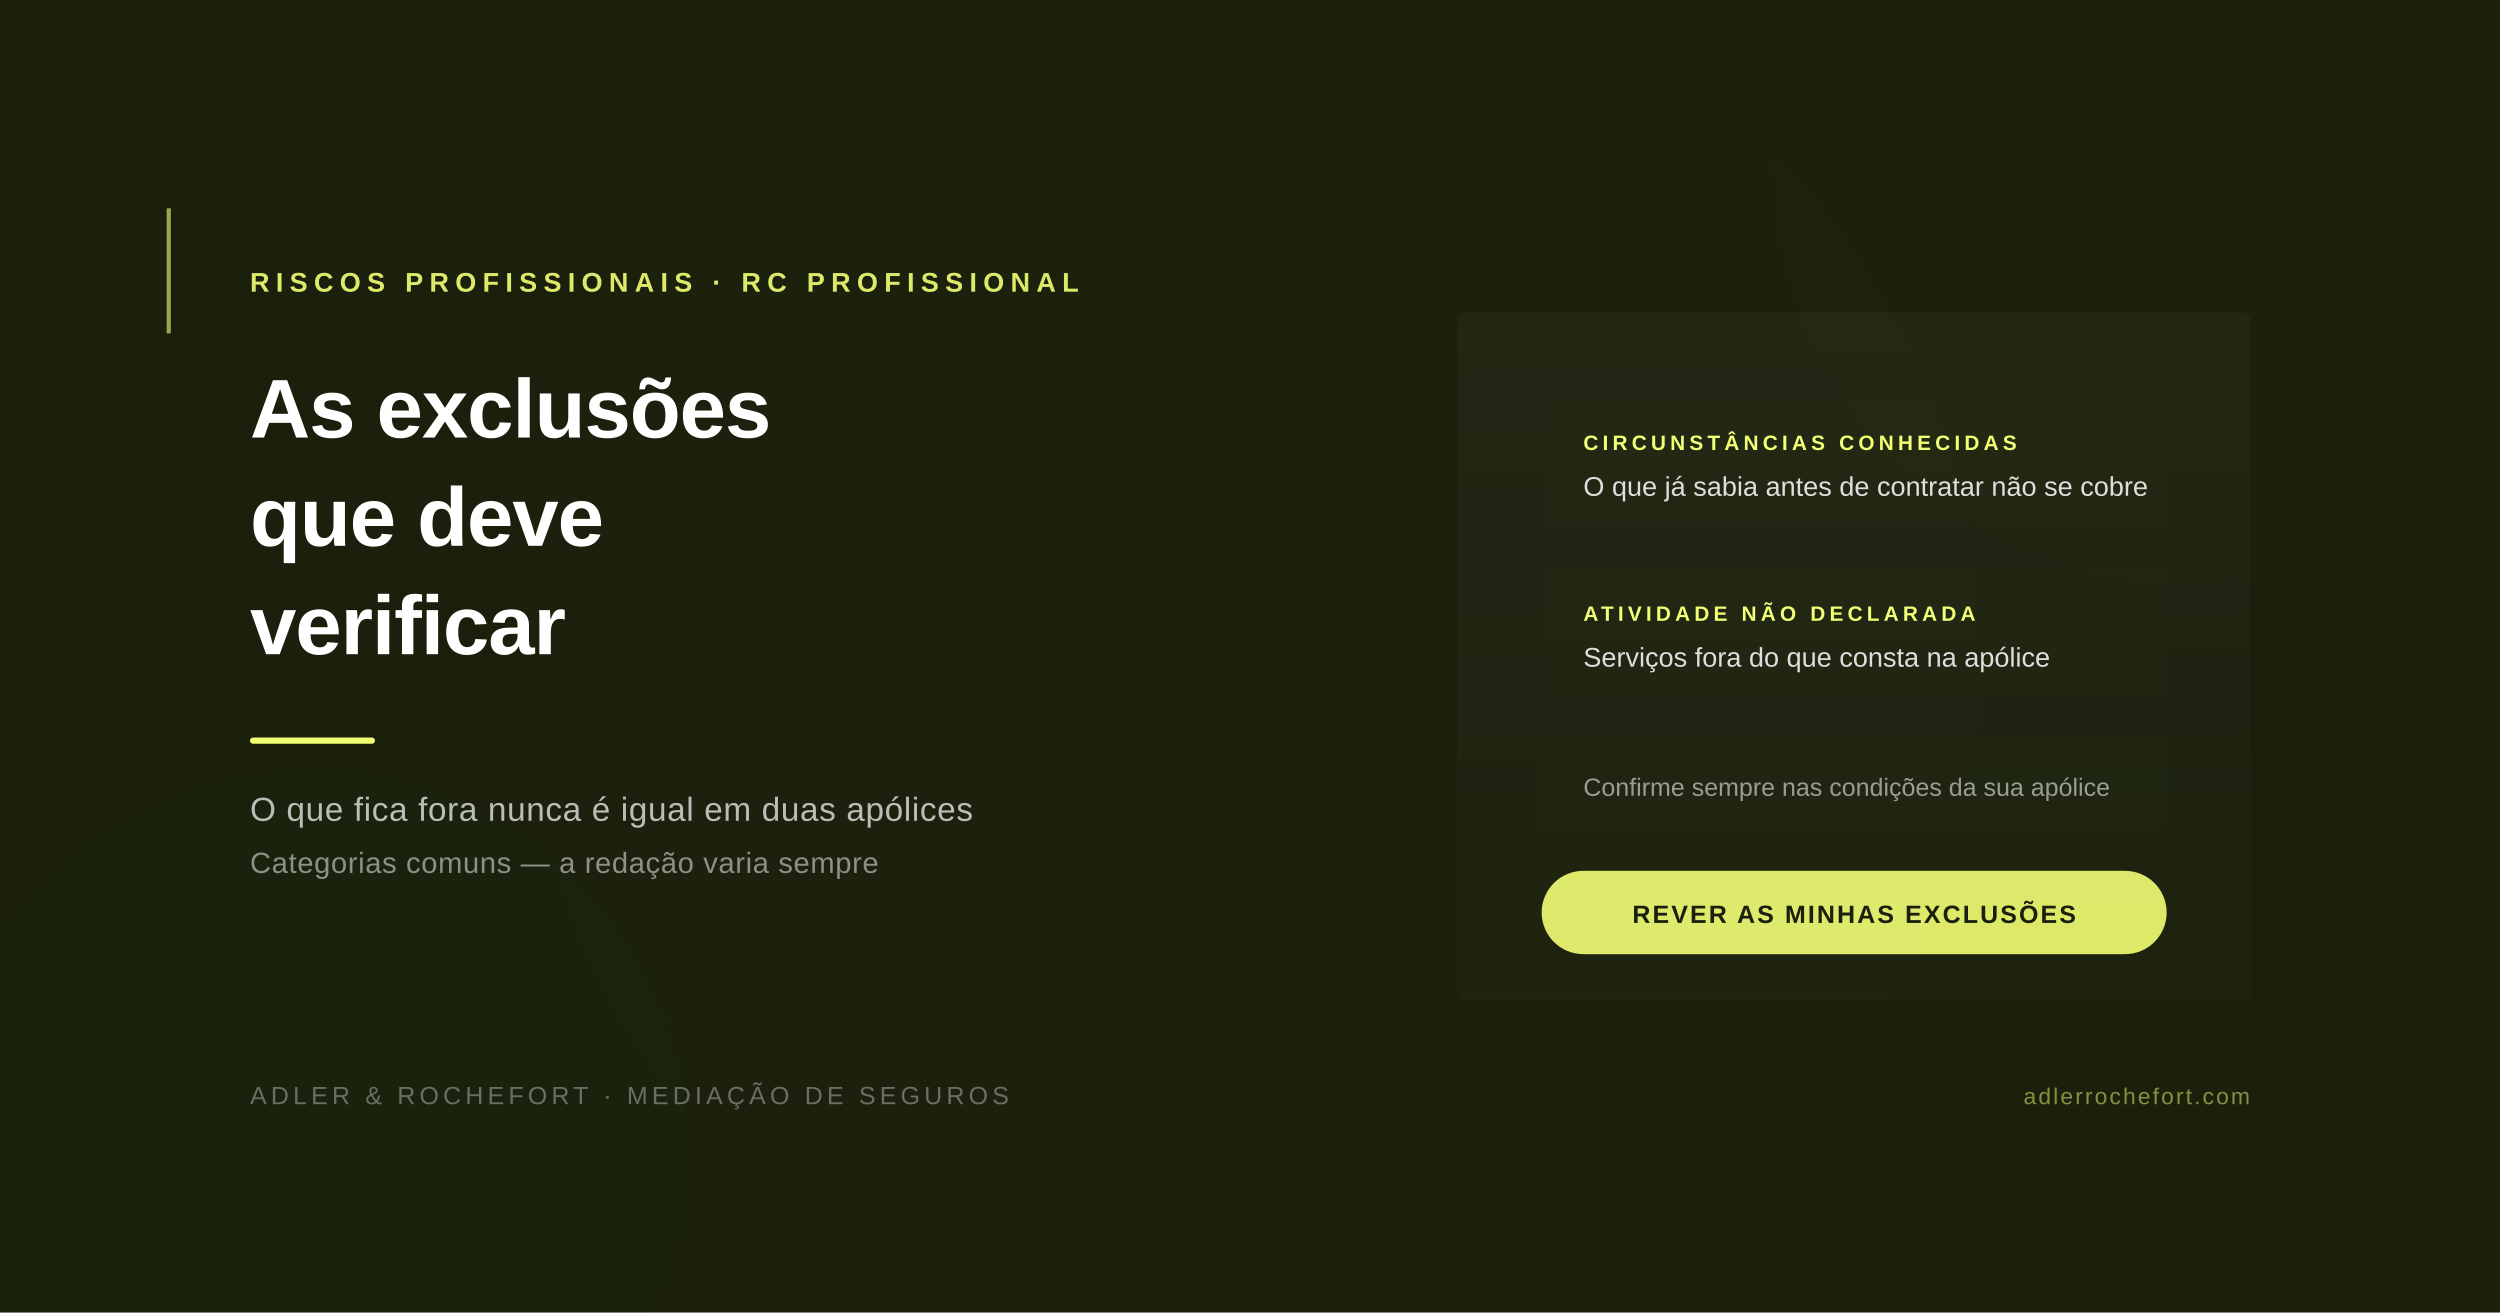
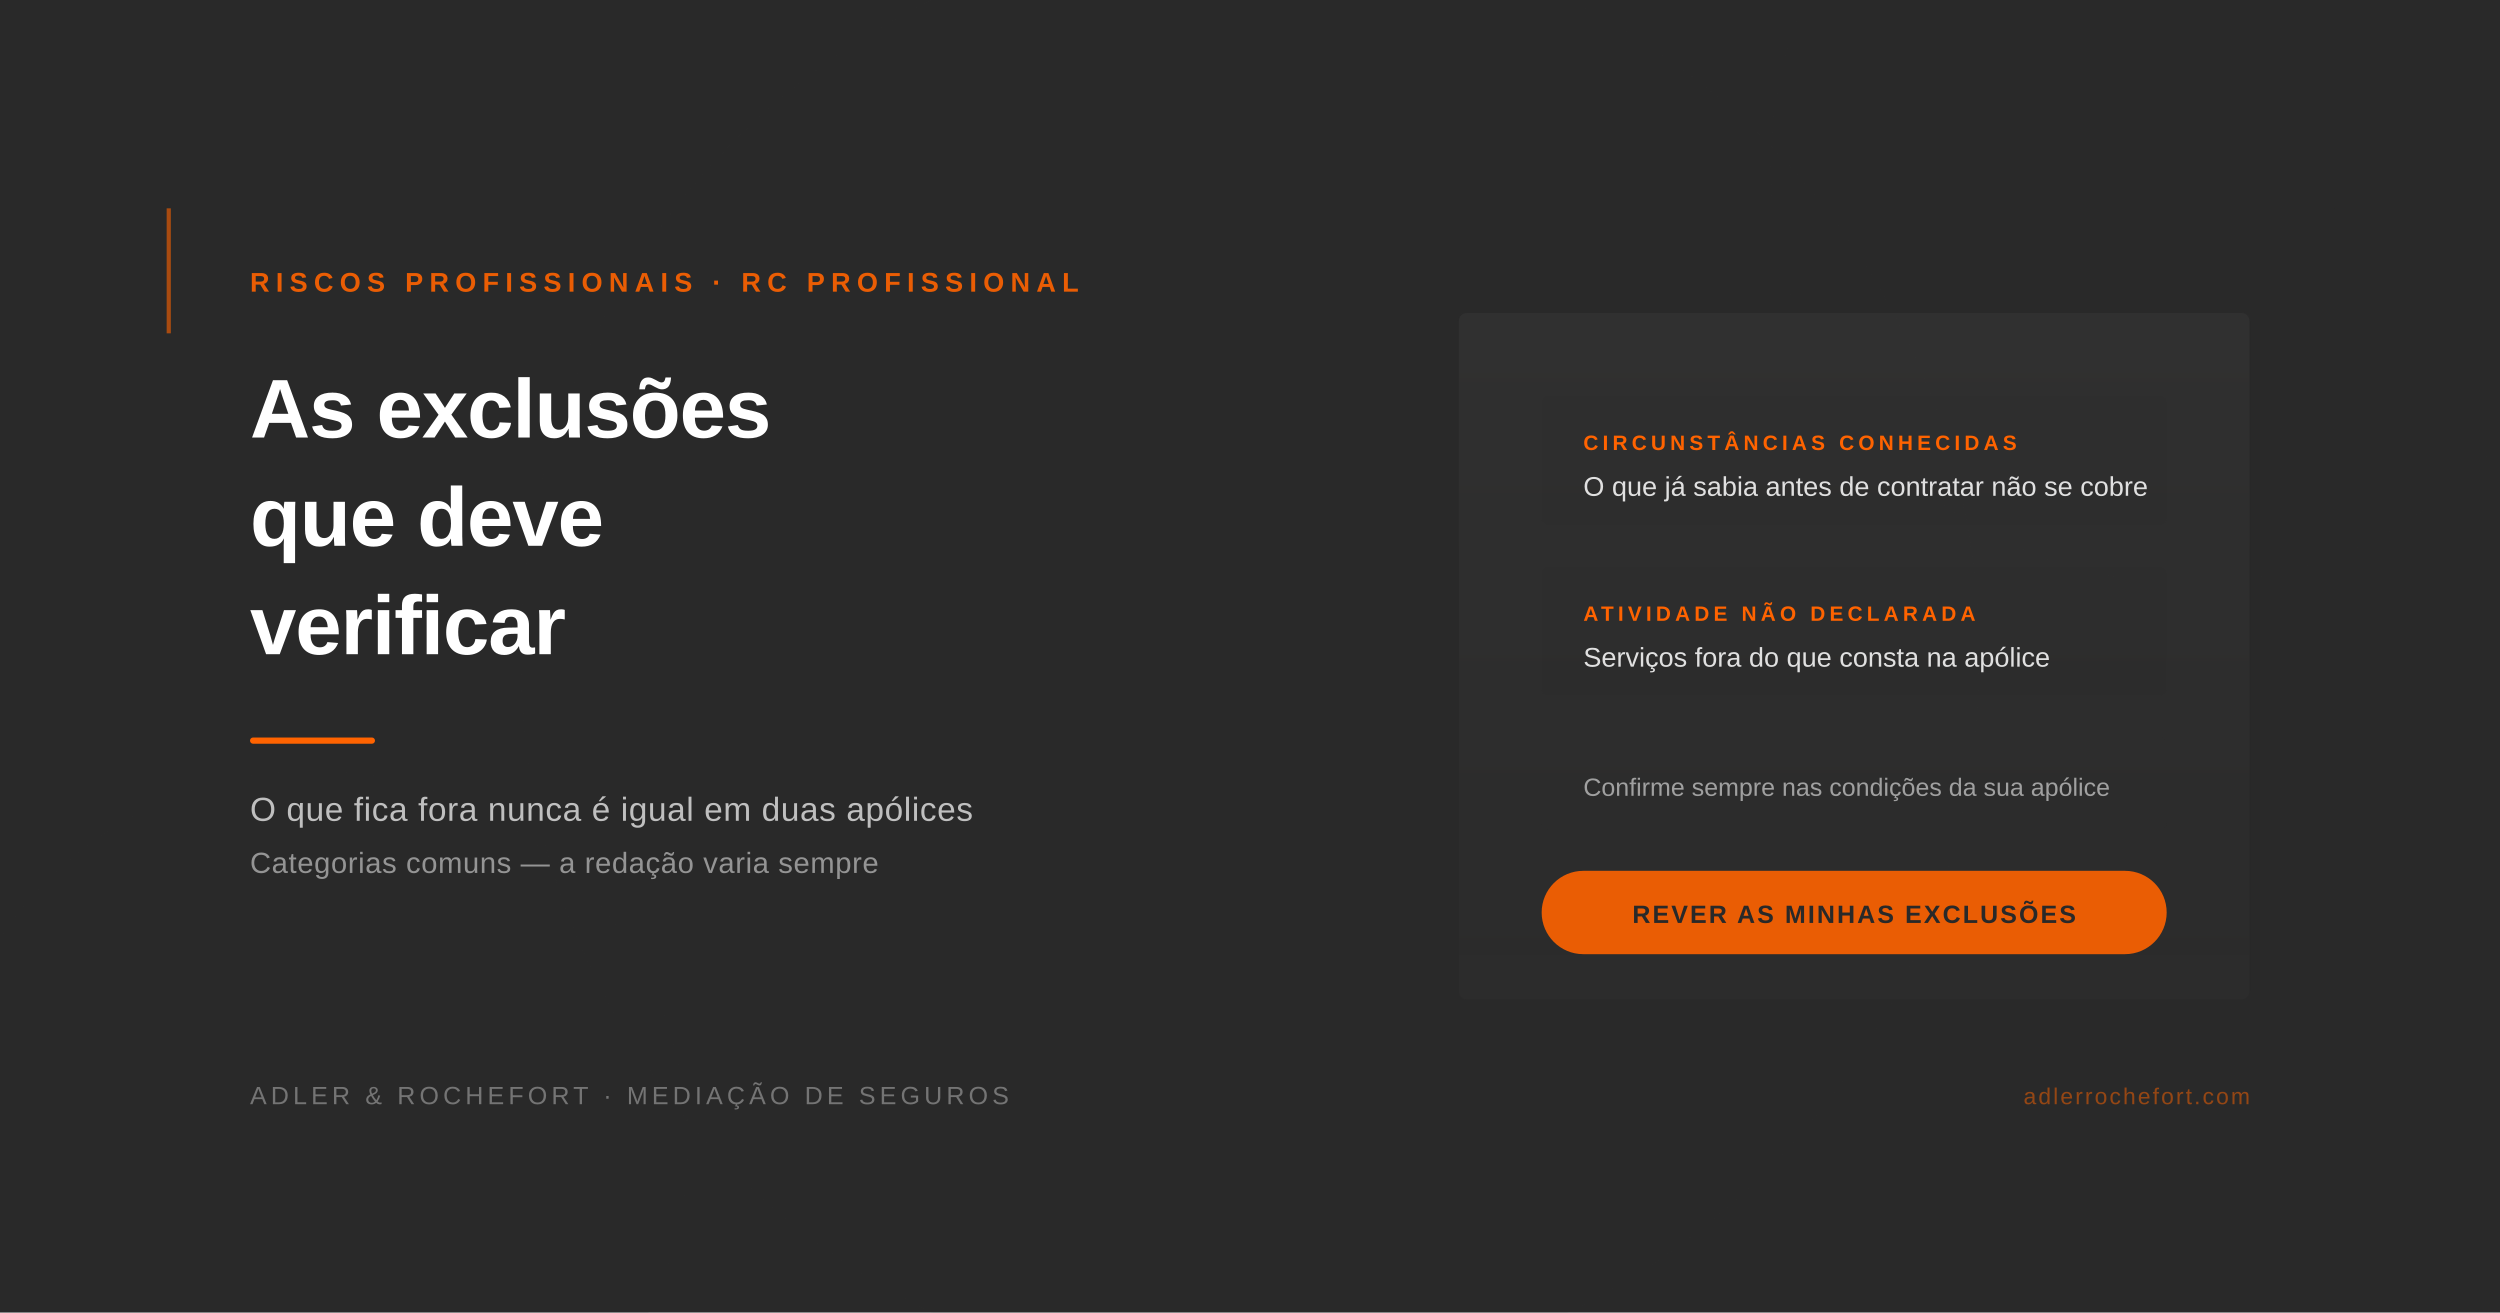
<svg xmlns="http://www.w3.org/2000/svg" viewBox="0 0 1200 630" width="1200" height="630">
  <defs>
    <linearGradient id="bg" x1="0%" y1="0%" x2="100%" y2="100%">
-       <stop offset="0%" style="stop-color:#1A200C;stop-opacity:1" />
-       <stop offset="100%" style="stop-color:#1A200C;stop-opacity:1" />
+       <stop offset="0%" style="stop-color:#292929;stop-opacity:1" />
+       <stop offset="100%" style="stop-color:#292929;stop-opacity:1" />
    </linearGradient>
    <linearGradient id="accent" x1="0%" y1="0%" x2="100%" y2="0%">
-       <stop offset="0%" style="stop-color:#F3FF74;stop-opacity:1" />
-       <stop offset="100%" style="stop-color:#F3FF74;stop-opacity:1" />
+       <stop offset="0%" style="stop-color:#FF6300;stop-opacity:1" />
+       <stop offset="100%" style="stop-color:#FF6300;stop-opacity:1" />
    </linearGradient>
    <linearGradient id="cardBg" x1="0%" y1="0%" x2="0%" y2="100%">
-       <stop offset="0%" style="stop-color:#F5F1E8;stop-opacity:0.08" />
-       <stop offset="100%" style="stop-color:#F5F1E8;stop-opacity:0.03" />
+       <stop offset="0%" style="stop-color:#F7F6F5;stop-opacity:0.08" />
+       <stop offset="100%" style="stop-color:#F7F6F5;stop-opacity:0.03" />
    </linearGradient>
  </defs>
  <rect width="1200" height="630" fill="url(#bg)" />
-   <circle cx="1050" cy="80" r="200" fill="#283113" opacity="0.08" />
-   <circle cx="150" cy="550" r="180" fill="#283113" opacity="0.06" />
-   <circle cx="600" cy="315" r="350" fill="#283113" opacity="0.04" />
-   <line x1="80" y1="100" x2="80" y2="530" stroke="#283113" stroke-width="1" opacity="0.15" />
-   <line x1="1120" y1="100" x2="1120" y2="530" stroke="#283113" stroke-width="1" opacity="0.15" />
+   <circle cx="1050" cy="80" r="200" fill="#292929" opacity="0.08" />
+   <circle cx="150" cy="550" r="180" fill="#292929" opacity="0.06" />
+   <circle cx="600" cy="315" r="350" fill="#292929" opacity="0.04" />
+   <line x1="80" y1="100" x2="80" y2="530" stroke="#292929" stroke-width="1" opacity="0.15" />
+   <line x1="1120" y1="100" x2="1120" y2="530" stroke="#292929" stroke-width="1" opacity="0.15" />
  <rect x="80" y="100" width="2" height="60" fill="url(#accent)" opacity="0.6" />
-   <text x="120" y="140" font-family="'Montserrat', 'Segoe UI', Arial, sans-serif" font-size="13" font-weight="700" letter-spacing="3" fill="#F3FF74" opacity="0.9">RISCOS PROFISSIONAIS · RC PROFISSIONAL</text>
+   <text x="120" y="140" font-family="'Montserrat', 'Segoe UI', Arial, sans-serif" font-size="13" font-weight="700" letter-spacing="3" fill="#FF6300" opacity="0.9">RISCOS PROFISSIONAIS · RC PROFISSIONAL</text>
  <text x="120" y="210" font-family="'Montserrat', 'Segoe UI', Arial, sans-serif" font-size="40" font-weight="700" fill="#FFFFFF" letter-spacing="-0.5">
    <tspan x="120" dy="0">As exclusões</tspan>
    <tspan x="120" dy="52">que deve</tspan>
    <tspan x="120" dy="52">verificar</tspan>
  </text>
  <rect x="120" y="354" width="60" height="3" fill="url(#accent)" rx="1.5" />
  <text x="120" y="394" font-family="'Montserrat', 'Segoe UI', Arial, sans-serif" font-size="16" fill="#FFFFFF" opacity="0.7" letter-spacing="0.3">
    <tspan x="120" dy="0">O que fica fora nunca é igual em duas apólices</tspan>
  </text>
  <text x="120" y="419" font-family="'Montserrat', 'Segoe UI', Arial, sans-serif" font-size="14" fill="#FFFFFF" opacity="0.5" letter-spacing="0.3">
    <tspan x="120" dy="0">Categorias comuns — a redação varia sempre</tspan>
  </text>
  <g transform="translate(700, 150)">
-     <rect x="0" y="0" width="380" height="330" rx="4" fill="url(#cardBg)" stroke="#283113" stroke-width="0.5" opacity="0.4" />
+     <rect x="0" y="0" width="380" height="330" rx="4" fill="url(#cardBg)" stroke="#292929" stroke-width="0.5" opacity="0.4" />
    <g transform="translate(40, 40)">
-       <rect width="300" height="62" rx="3" fill="#283113" opacity="0.15" />
-       <text x="20" y="26" font-family="'Montserrat', 'Segoe UI', Arial, sans-serif" font-size="10" font-weight="600" fill="#F3FF74" letter-spacing="2">CIRCUNSTÂNCIAS CONHECIDAS</text>
+       <rect width="300" height="62" rx="3" fill="#292929" opacity="0.15" />
+       <text x="20" y="26" font-family="'Montserrat', 'Segoe UI', Arial, sans-serif" font-size="10" font-weight="600" fill="#FF6300" letter-spacing="2">CIRCUNSTÂNCIAS CONHECIDAS</text>
      <text x="20" y="48" font-family="'Montserrat', 'Segoe UI', Arial, sans-serif" font-size="13" font-weight="500" fill="#FFFFFF" opacity="0.85">O que já sabia antes de contratar não se cobre</text>
    </g>
    <g transform="translate(40, 122)">
-       <rect width="300" height="62" rx="3" fill="#283113" opacity="0.15" />
-       <text x="20" y="26" font-family="'Montserrat', 'Segoe UI', Arial, sans-serif" font-size="10" font-weight="600" fill="#F3FF74" letter-spacing="2">ATIVIDADE NÃO DECLARADA</text>
+       <rect width="300" height="62" rx="3" fill="#292929" opacity="0.15" />
+       <text x="20" y="26" font-family="'Montserrat', 'Segoe UI', Arial, sans-serif" font-size="10" font-weight="600" fill="#FF6300" letter-spacing="2">ATIVIDADE NÃO DECLARADA</text>
      <text x="20" y="48" font-family="'Montserrat', 'Segoe UI', Arial, sans-serif" font-size="13" font-weight="500" fill="#FFFFFF" opacity="0.85">Serviços fora do que consta na apólice</text>
    </g>
    <g transform="translate(40, 204)">
-       <rect width="300" height="44" rx="3" fill="#283113" opacity="0.10" />
+       <rect width="300" height="44" rx="3" fill="#292929" opacity="0.10" />
      <text x="20" y="28" font-family="'Montserrat', 'Segoe UI', Arial, sans-serif" font-size="12" font-weight="400" fill="#FFFFFF" opacity="0.55">Confirme sempre nas condições da sua apólice</text>
    </g>
    <g transform="translate(40, 268)">
-       <rect width="300" height="40" rx="20" fill="#F3FF74" opacity="0.9" />
-       <text x="150" y="25" font-family="'Montserrat', 'Segoe UI', Arial, sans-serif" font-size="12" font-weight="700" fill="#1A200C" text-anchor="middle" letter-spacing="1">REVER AS MINHAS EXCLUSÕES</text>
+       <rect width="300" height="40" rx="20" fill="#FF6300" opacity="0.9" />
+       <text x="150" y="25" font-family="'Montserrat', 'Segoe UI', Arial, sans-serif" font-size="12" font-weight="700" fill="#292929" text-anchor="middle" letter-spacing="1">REVER AS MINHAS EXCLUSÕES</text>
    </g>
  </g>
-   <rect x="80" y="490" width="1040" height="1" fill="#283113" opacity="0.15" />
+   <rect x="80" y="490" width="1040" height="1" fill="#292929" opacity="0.15" />
  <text x="120" y="530" font-family="'Montserrat', 'Segoe UI', Arial, sans-serif" font-size="12" fill="#FFFFFF" opacity="0.35" letter-spacing="2">ADLER &amp; ROCHEFORT · MEDIAÇÃO DE SEGUROS</text>
-   <text x="1080" y="530" font-family="'Montserrat', 'Segoe UI', Arial, sans-serif" font-size="11" fill="#F3FF74" opacity="0.5" letter-spacing="1" text-anchor="end">adlerrochefort.com</text>
+   <text x="1080" y="530" font-family="'Montserrat', 'Segoe UI', Arial, sans-serif" font-size="11" fill="#FF6300" opacity="0.5" letter-spacing="1" text-anchor="end">adlerrochefort.com</text>
</svg>
